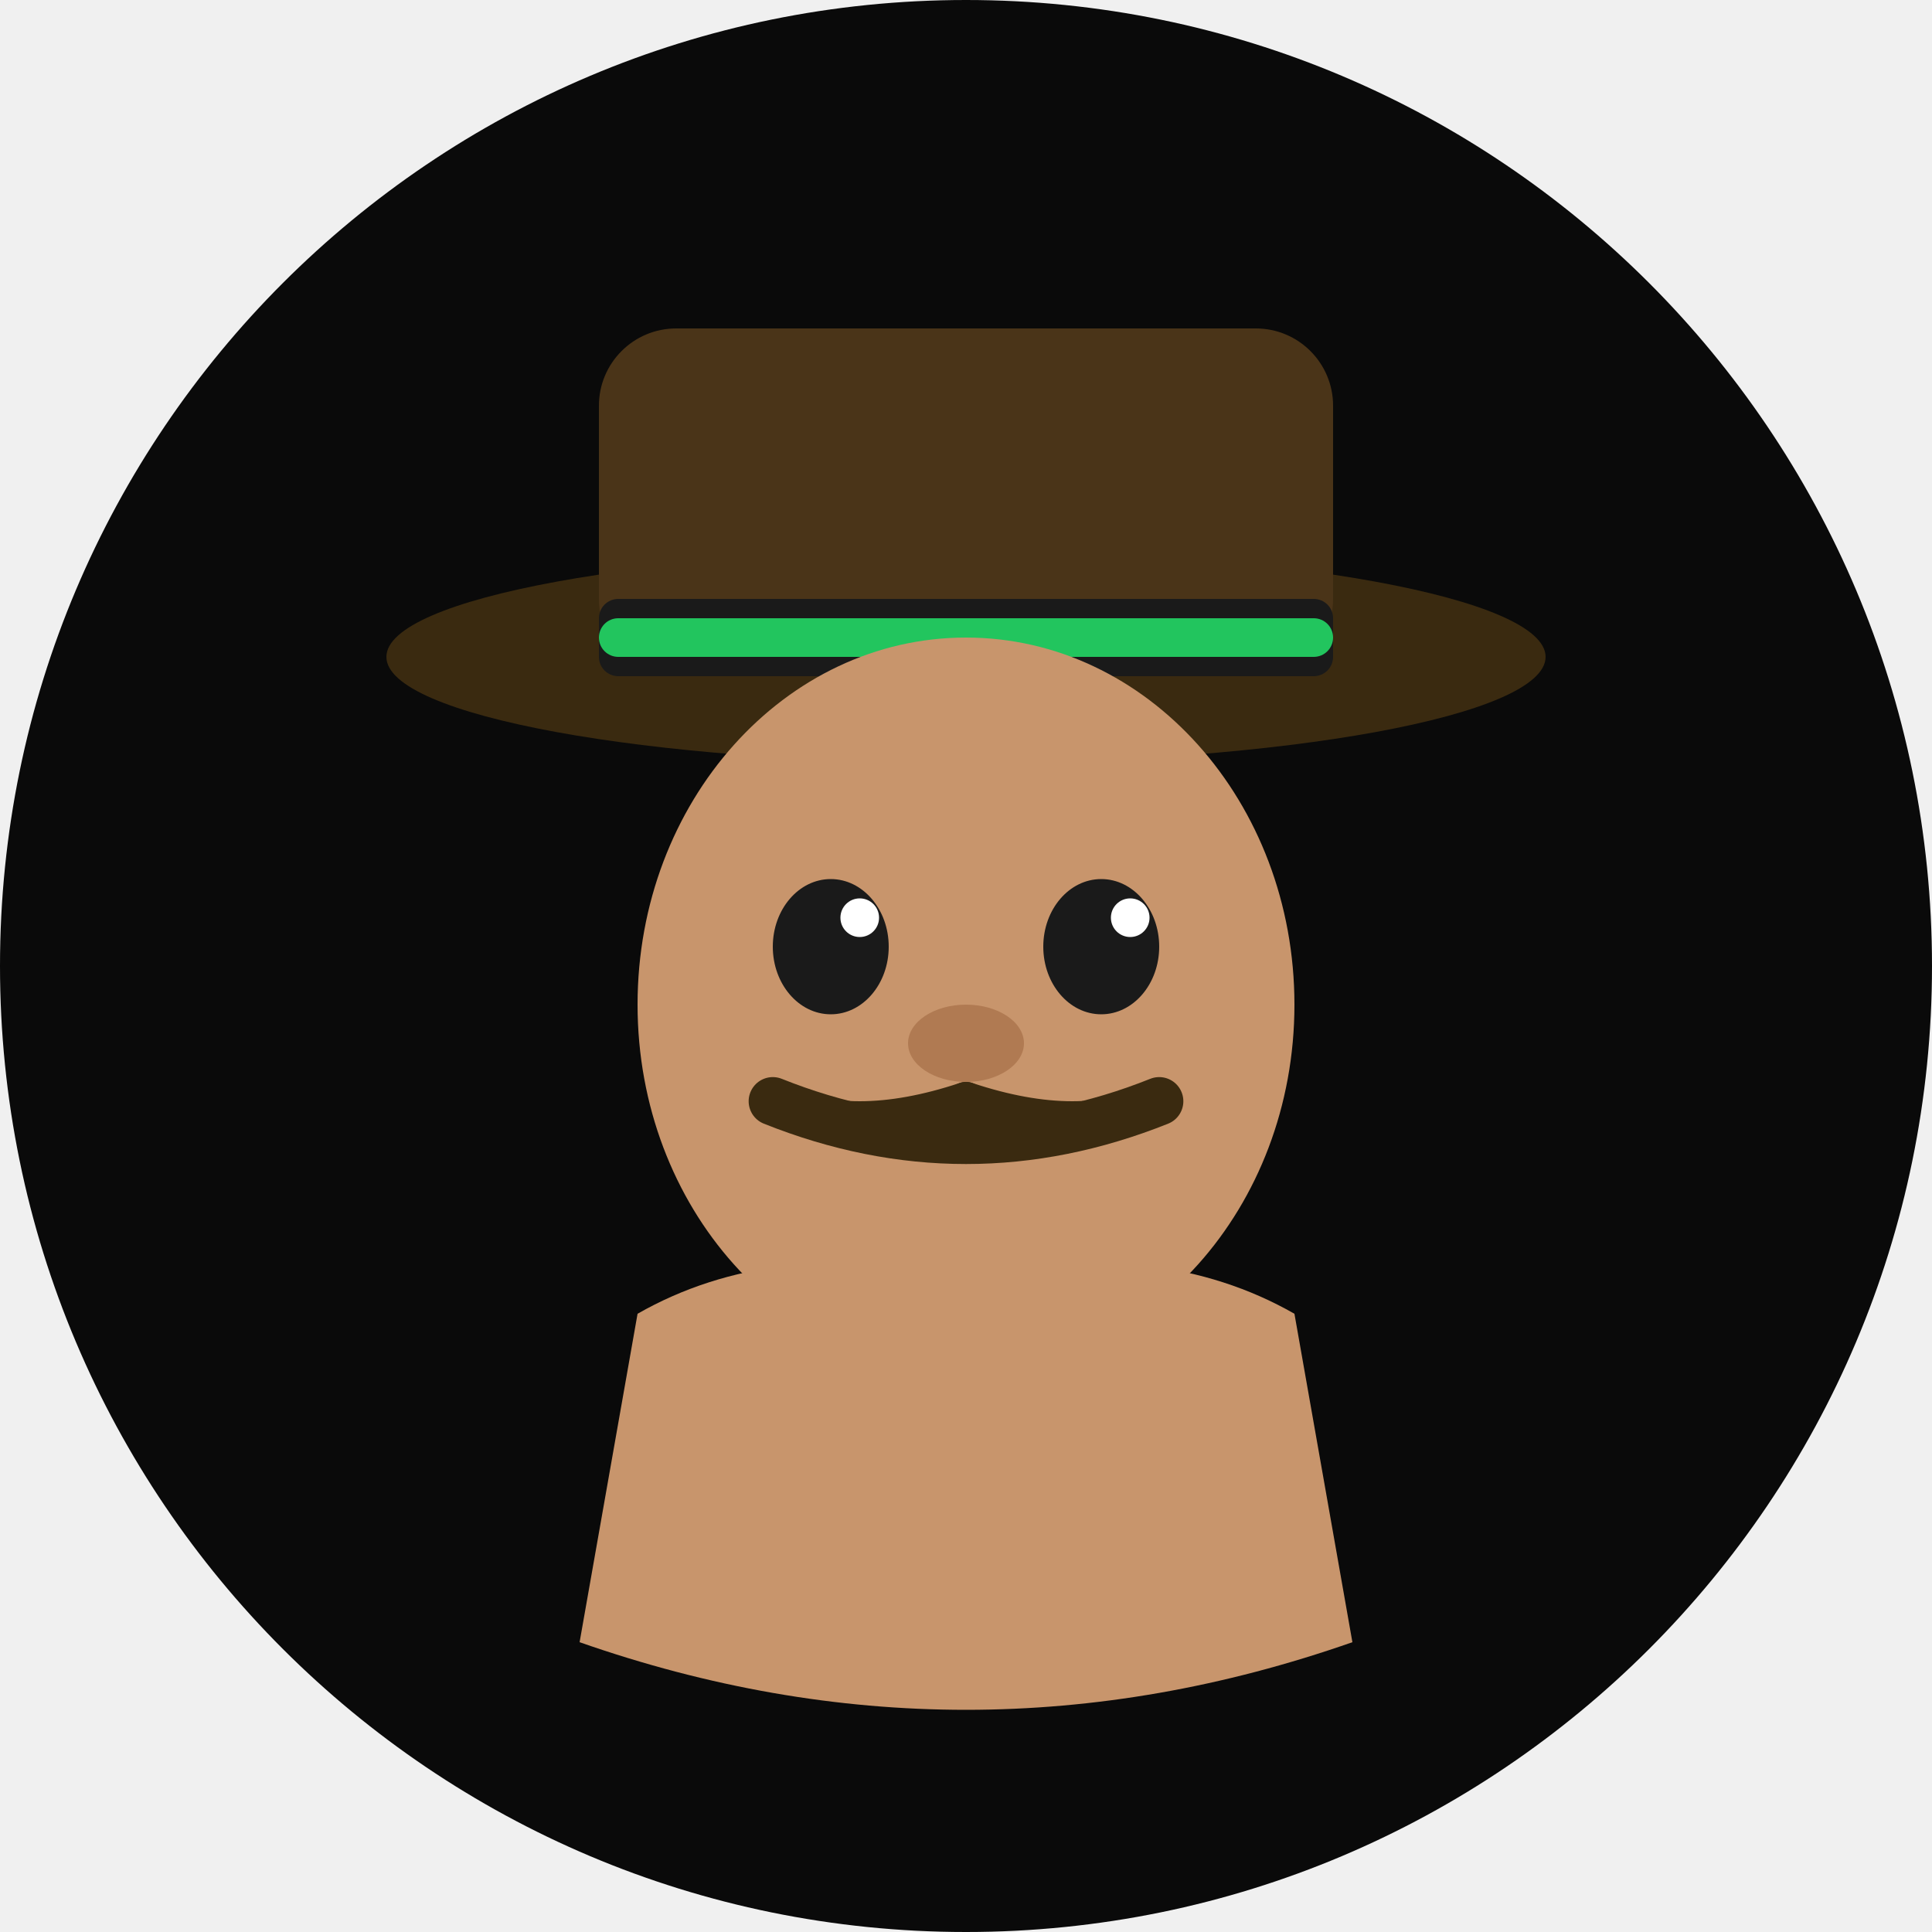
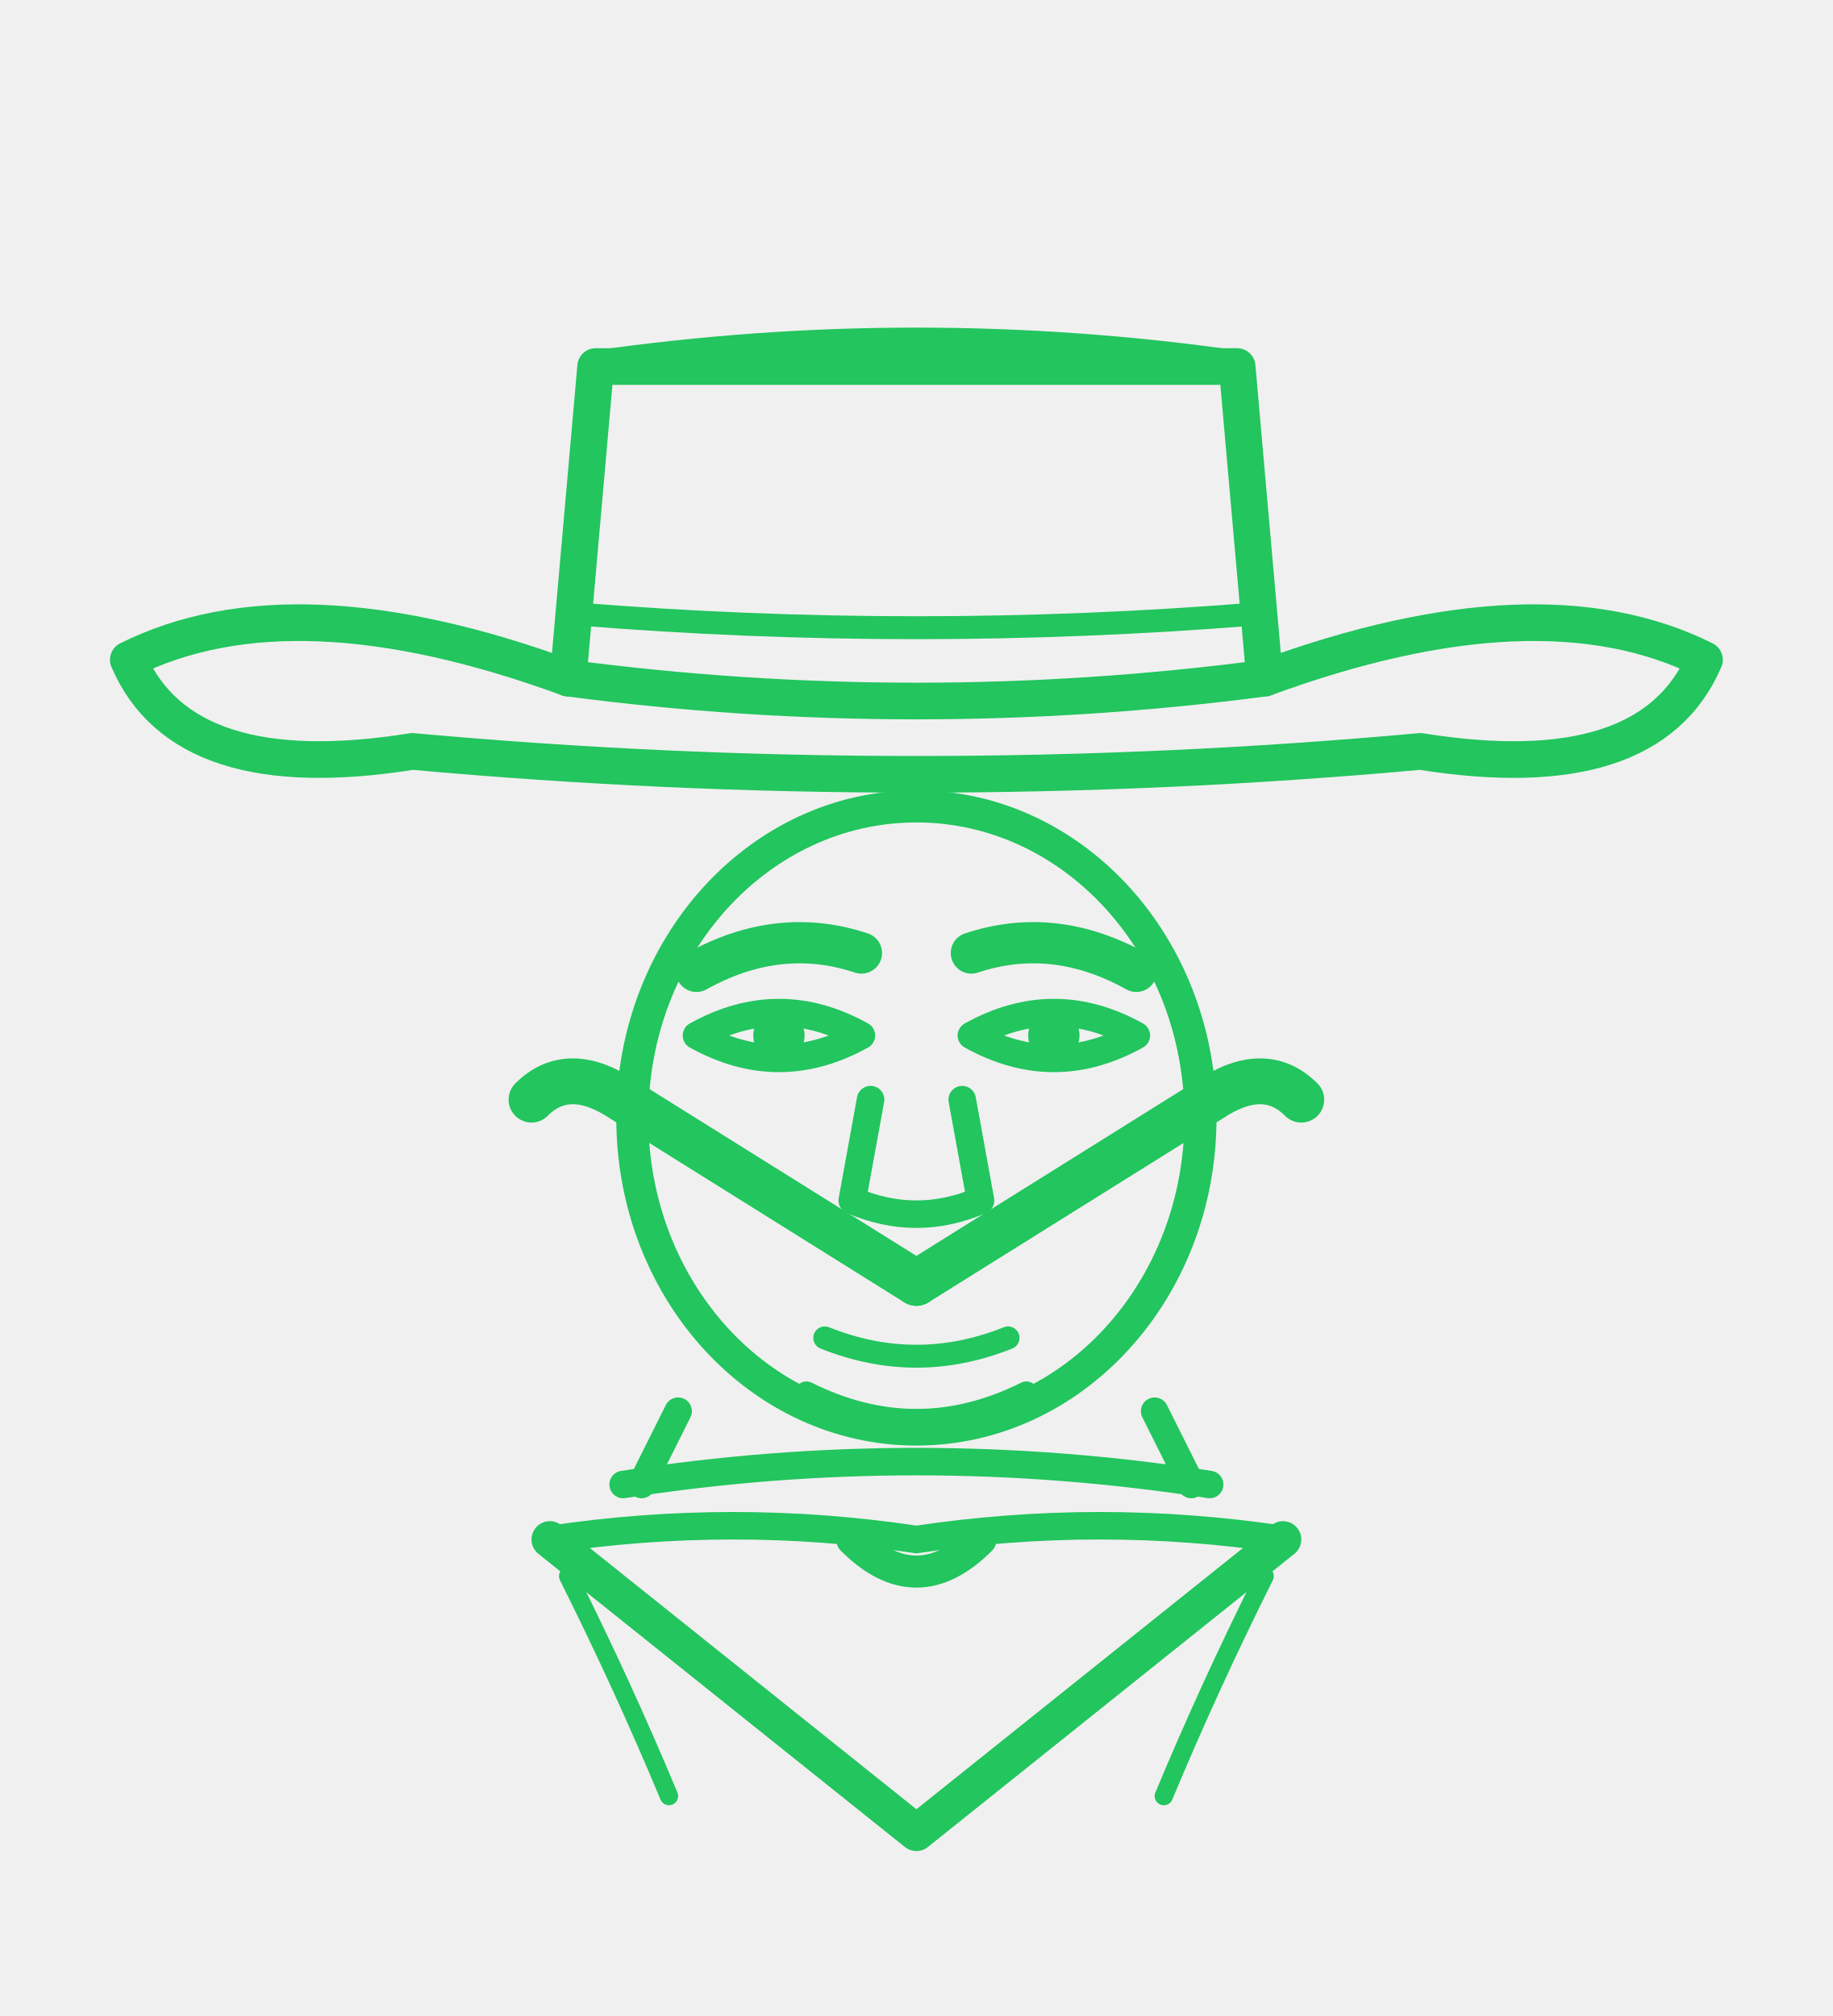
- <svg xmlns="http://www.w3.org/2000/svg" viewBox="0 0 100 100" width="100" height="100">
-   <circle cx="50" cy="50" r="50" fill="#0a0a0a" />
-   <ellipse cx="50" cy="34" rx="30" ry="5.5" fill="#3a2a10" />
-   <rect x="31" y="17" width="38" height="18" rx="4" ry="4" fill="#4a3418" />
-   <rect x="31" y="31" width="38" height="4" rx="1" fill="#1a1a1a" />
-   <rect x="31" y="32" width="38" height="2" rx="1" fill="#22c55e" />
-   <ellipse cx="50" cy="52" rx="17" ry="19" fill="#c8956c" />
-   <path d="M40 57 Q50 61 60 57" stroke="#3a2a10" stroke-width="2.5" fill="none" stroke-linecap="round" />
-   <path d="M40 57 Q44 59 50 57" stroke="#3a2a10" stroke-width="2" fill="none" stroke-linecap="round" />
-   <path d="M60 57 Q56 59 50 57" stroke="#3a2a10" stroke-width="2" fill="none" stroke-linecap="round" />
-   <ellipse cx="43" cy="49" rx="3" ry="3.5" fill="#1a1a1a" />
-   <ellipse cx="57" cy="49" rx="3" ry="3.5" fill="#1a1a1a" />
-   <circle cx="44.5" cy="47.5" r="1" fill="white" />
-   <circle cx="58.5" cy="47.5" r="1" fill="white" />
-   <ellipse cx="50" cy="54" rx="3" ry="2" fill="#b07a52" />
-   <path d="M33 69 Q50 75 67 69 L62 82 Q50 90 38 82 Z" fill="#dc2626" />
-   <circle cx="50" cy="71" r="4" fill="#b91c1c" />
-   <path d="M33 68 Q40 64 50 66 Q60 64 67 68 L70 85 Q50 92 30 85 Z" fill="#c8956c" />
+ <svg xmlns="http://www.w3.org/2000/svg" viewBox="0 0 200 220" width="200" height="220">
+   <path d="M62 74 L65 40 L135 40 L138 74" fill="none" stroke="#22c55e" stroke-width="4" stroke-linecap="round" stroke-linejoin="round" />
+   <path d="M65 40 Q100 35 135 40" fill="none" stroke="#22c55e" stroke-width="3.5" stroke-linecap="round" />
+   <path d="M63 67 Q100 70 137 67" fill="none" stroke="#22c55e" stroke-width="2.5" stroke-linecap="round" />
+   <path d="M14 72 Q32 63 62 74 Q100 79 138 74 Q168 63 186 72 Q180 86 155 82 Q100 87 45 82 Q20 86 14 72Z" fill="none" stroke="#22c55e" stroke-width="4" stroke-linecap="round" stroke-linejoin="round" />
+   <ellipse cx="100" cy="122" rx="31" ry="34" fill="none" stroke="#22c55e" stroke-width="3.5" />
+   <path d="M76 106 Q85 101 94 104" fill="none" stroke="#22c55e" stroke-width="4.5" stroke-linecap="round" />
+   <path d="M106 104 Q115 101 124 106" fill="none" stroke="#22c55e" stroke-width="4.5" stroke-linecap="round" />
+   <path d="M76 113 Q85 108 94 113 Q85 118 76 113Z" fill="none" stroke="#22c55e" stroke-width="3" stroke-linecap="round" stroke-linejoin="round" />
+   <path d="M106 113 Q115 108 124 113 Q115 118 106 113Z" fill="none" stroke="#22c55e" stroke-width="3" stroke-linecap="round" stroke-linejoin="round" />
+   <circle cx="85" cy="113" r="2.8" fill="#22c55e" />
+   <circle cx="115" cy="113" r="2.8" fill="#22c55e" />
+   <path d="M95 120 L93 131 Q100 134 107 131 L105 120" fill="none" stroke="#22c55e" stroke-width="3" stroke-linecap="round" stroke-linejoin="round" />
+   <path d="M100 140 L68 120 Q62 116 58 120" fill="none" stroke="#22c55e" stroke-width="5" stroke-linecap="round" stroke-linejoin="round" />
+   <path d="M100 140 L132 120 Q138 116 142 120" fill="none" stroke="#22c55e" stroke-width="5" stroke-linecap="round" stroke-linejoin="round" />
+   <path d="M90 146 Q100 150 110 146" fill="none" stroke="#22c55e" stroke-width="2.5" stroke-linecap="round" />
+   <path d="M88 152 Q100 158 112 152" fill="none" stroke="#22c55e" stroke-width="2.5" stroke-linecap="round" />
+   <path d="M74 154 L70 162" fill="none" stroke="#22c55e" stroke-width="3" stroke-linecap="round" />
+   <path d="M126 154 L130 162" fill="none" stroke="#22c55e" stroke-width="3" stroke-linecap="round" />
+   <path d="M68 162 Q100 157 132 162" fill="none" stroke="#22c55e" stroke-width="3" stroke-linecap="round" />
+   <path d="M60 168 L100 200 L140 168" fill="none" stroke="#22c55e" stroke-width="4" stroke-linecap="round" stroke-linejoin="round" />
+   <path d="M60 168 Q80 165 100 168 Q120 165 140 168" fill="none" stroke="#22c55e" stroke-width="3" stroke-linecap="round" />
+   <path d="M93 168 Q100 175 107 168" fill="none" stroke="#22c55e" stroke-width="3.5" stroke-linecap="round" />
+   <path d="M62 172 Q68 184 73 196" fill="none" stroke="#22c55e" stroke-width="2" stroke-linecap="round" />
+   <path d="M138 172 Q132 184 127 196" fill="none" stroke="#22c55e" stroke-width="2" stroke-linecap="round" />
</svg>
